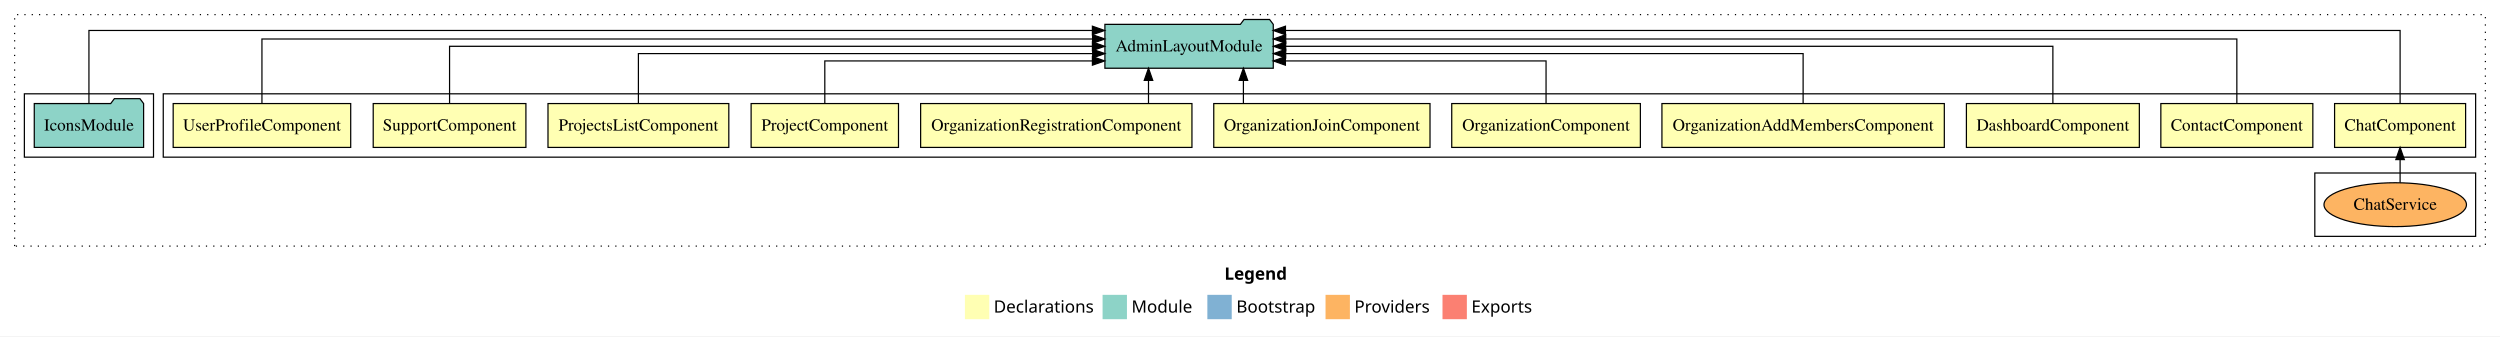
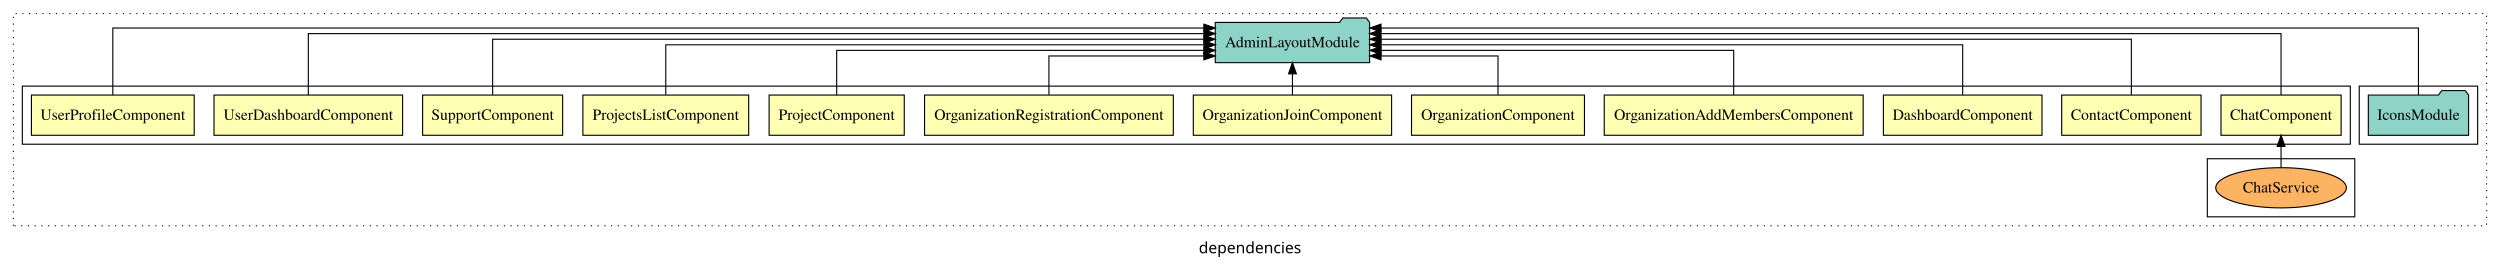
- <svg xmlns="http://www.w3.org/2000/svg" width="2052pt" height="276pt" viewBox="0.00 0.00 2052.00 276.00">
-   <g id="graph0" class="graph" transform="scale(1 1) rotate(0) translate(4 272)">
-     <polygon fill="#ffffff" stroke="transparent" points="-4,4 -4,-272 2048,-272 2048,4 -4,4" />
-     <text text-anchor="start" x="1001.009" y="-42.4" font-family="sans-serif" font-weight="bold" font-size="14.00" fill="#000000">Legend</text>
-     <polygon fill="#ffffb3" stroke="transparent" points="788,-10 788,-30 808,-30 808,-10 788,-10" />
-     <text text-anchor="start" x="811.629" y="-15.4" font-family="sans-serif" font-size="14.00" fill="#000000">  Declarations</text>
-     <polygon fill="#8dd3c7" stroke="transparent" points="901,-10 901,-30 921,-30 921,-10 901,-10" />
-     <text text-anchor="start" x="924.725" y="-15.4" font-family="sans-serif" font-size="14.00" fill="#000000">  Module</text>
-     <polygon fill="#80b1d3" stroke="transparent" points="987,-10 987,-30 1007,-30 1007,-10 987,-10" />
-     <text text-anchor="start" x="1010.781" y="-15.4" font-family="sans-serif" font-size="14.00" fill="#000000">  Bootstrap</text>
-     <polygon fill="#fdb462" stroke="transparent" points="1084,-10 1084,-30 1104,-30 1104,-10 1084,-10" />
-     <text text-anchor="start" x="1107.673" y="-15.4" font-family="sans-serif" font-size="14.00" fill="#000000">  Providers</text>
-     <polygon fill="#fb8072" stroke="transparent" points="1180,-10 1180,-30 1200,-30 1200,-10 1180,-10" />
-     <text text-anchor="start" x="1203.726" y="-15.4" font-family="sans-serif" font-size="14.00" fill="#000000">  Exports</text>
+ <svg xmlns="http://www.w3.org/2000/svg" width="2238pt" height="239pt" viewBox="0.00 0.00 2238.00 238.80">
+   <g id="graph0" class="graph" transform="scale(1 1) rotate(0) translate(4 234.8)">
+     <polygon fill="white" stroke="transparent" points="-4,4 -4,-234.8 2234,-234.8 2234,4 -4,4" />
+     <text text-anchor="middle" x="1115" y="-8.2" font-family="sans-serif" font-size="14.00">dependencies</text>
    <g id="clust1" class="cluster">
-       <polygon fill="none" stroke="#000000" stroke-dasharray="1,5" points="8,-70 8,-260 2036,-260 2036,-70 8,-70" />
+       <polygon fill="none" stroke="black" stroke-dasharray="1,5" points="8,-32.8 8,-222.8 2222,-222.8 2222,-32.8 8,-32.8" />
+     </g>
+     <g id="clust15" class="cluster">
+       <polygon fill="none" stroke="black" points="2108,-105.8 2108,-157.8 2214,-157.8 2214,-105.8 2108,-105.8" />
    </g>
    <g id="clust2" class="cluster">
-       <polygon fill="none" stroke="#000000" points="130,-143 130,-195 2028,-195 2028,-143 130,-143" />
+       <polygon fill="none" stroke="black" points="16,-105.8 16,-157.8 2100,-157.8 2100,-105.8 16,-105.8" />
    </g>
    <g id="clust3" class="cluster">
-       <polygon fill="none" stroke="#000000" points="1896,-78 1896,-130 2028,-130 2028,-78 1896,-78" />
-     </g>
-     <g id="clust14" class="cluster">
-       <polygon fill="none" stroke="#000000" points="16,-143 16,-195 122,-195 122,-143 16,-143" />
+       <polygon fill="none" stroke="black" points="1972,-40.8 1972,-92.8 2104,-92.8 2104,-40.8 1972,-40.8" />
    </g>
    <g id="node1" class="node">
-       <polygon fill="#ffffb3" stroke="#000000" points="2019.774,-187 1912.226,-187 1912.226,-151 2019.774,-151 2019.774,-187" />
-       <text text-anchor="middle" x="1966" y="-164.8" font-family="Times,serif" font-size="14.00" fill="#000000">ChatComponent</text>
+       <polygon fill="#ffffb3" stroke="black" points="2091.77,-149.8 1984.23,-149.8 1984.23,-113.8 2091.77,-113.8 2091.77,-149.8" />
+       <text text-anchor="middle" x="2038" y="-127.6" font-family="Times,serif" font-size="14.00">ChatComponent</text>
+     </g>
+     <g id="node13" class="node">
+       <polygon fill="#8dd3c7" stroke="black" points="1222.1,-214.8 1219.1,-218.8 1198.1,-218.8 1195.1,-214.8 1083.9,-214.8 1083.9,-178.8 1222.1,-178.8 1222.1,-214.8" />
+       <text text-anchor="middle" x="1153" y="-192.6" font-family="Times,serif" font-size="14.00">AdminLayoutModule</text>
+     </g>
+     <g id="edge1" class="edge">
+       <path fill="none" stroke="black" d="M2038,-149.84C2038,-171.46 2038,-204.8 2038,-204.8 2038,-204.8 1232.08,-204.8 1232.08,-204.8" />
+       <polygon fill="black" stroke="black" points="1232.08,-201.3 1222.08,-204.8 1232.08,-208.3 1232.08,-201.3" />
+     </g>
+     <g id="node2" class="node">
+       <polygon fill="#ffffb3" stroke="black" points="1966.38,-149.8 1841.62,-149.8 1841.62,-113.8 1966.38,-113.8 1966.38,-149.8" />
+       <text text-anchor="middle" x="1904" y="-127.6" font-family="Times,serif" font-size="14.00">ContactComponent</text>
+     </g>
+     <g id="edge3" class="edge">
+       <path fill="none" stroke="black" d="M1904,-150.02C1904,-170.17 1904,-199.8 1904,-199.8 1904,-199.8 1232.31,-199.8 1232.31,-199.8" />
+       <polygon fill="black" stroke="black" points="1232.31,-196.3 1222.31,-199.8 1232.31,-203.3 1232.31,-196.3" />
+     </g>
+     <g id="node3" class="node">
+       <polygon fill="#ffffb3" stroke="black" points="1823.98,-149.8 1682.02,-149.8 1682.02,-113.8 1823.98,-113.8 1823.98,-149.8" />
+       <text text-anchor="middle" x="1753" y="-127.6" font-family="Times,serif" font-size="14.00">DashboardComponent</text>
+     </g>
+     <g id="edge4" class="edge">
+       <path fill="none" stroke="black" d="M1753,-150.02C1753,-168.63 1753,-194.8 1753,-194.8 1753,-194.8 1232.12,-194.8 1232.12,-194.8" />
+       <polygon fill="black" stroke="black" points="1232.12,-191.3 1222.12,-194.8 1232.12,-198.3 1232.12,-191.3" />
+     </g>
+     <g id="node4" class="node">
+       <polygon fill="#ffffb3" stroke="black" points="1663.9,-149.8 1432.1,-149.8 1432.1,-113.8 1663.9,-113.8 1663.9,-149.8" />
+       <text text-anchor="middle" x="1548" y="-127.6" font-family="Times,serif" font-size="14.00">OrganizationAddMembersComponent</text>
+     </g>
+     <g id="edge5" class="edge">
+       <path fill="none" stroke="black" d="M1548,-149.83C1548,-166.86 1548,-189.8 1548,-189.8 1548,-189.8 1232.26,-189.8 1232.26,-189.8" />
+       <polygon fill="black" stroke="black" points="1232.26,-186.3 1222.26,-189.8 1232.26,-193.3 1232.26,-186.3" />
+     </g>
+     <g id="node5" class="node">
+       <polygon fill="#ffffb3" stroke="black" points="1414.41,-149.8 1259.59,-149.8 1259.59,-113.8 1414.41,-113.8 1414.41,-149.8" />
+       <text text-anchor="middle" x="1337" y="-127.6" font-family="Times,serif" font-size="14.00">OrganizationComponent</text>
+     </g>
+     <g id="edge6" class="edge">
+       <path fill="none" stroke="black" d="M1337,-150.04C1337,-165.37 1337,-184.8 1337,-184.8 1337,-184.8 1232.3,-184.8 1232.3,-184.8" />
+       <polygon fill="black" stroke="black" points="1232.3,-181.3 1222.3,-184.8 1232.3,-188.3 1232.3,-181.3" />
+     </g>
+     <g id="node6" class="node">
+       <polygon fill="#ffffb3" stroke="black" points="1241.75,-149.8 1064.25,-149.8 1064.25,-113.8 1241.75,-113.8 1241.75,-149.8" />
+       <text text-anchor="middle" x="1153" y="-127.6" font-family="Times,serif" font-size="14.00">OrganizationJoinComponent</text>
+     </g>
+     <g id="edge7" class="edge">
+       <path fill="none" stroke="black" d="M1153,-149.91C1153,-149.91 1153,-168.79 1153,-168.79" />
+       <polygon fill="black" stroke="black" points="1149.5,-168.79 1153,-178.79 1156.5,-168.79 1149.5,-168.79" />
+     </g>
+     <g id="node7" class="node">
+       <polygon fill="#ffffb3" stroke="black" points="1046.35,-149.8 823.65,-149.8 823.65,-113.8 1046.35,-113.8 1046.35,-149.8" />
+       <text text-anchor="middle" x="935" y="-127.6" font-family="Times,serif" font-size="14.00">OrganizationRegistrationComponent</text>
+     </g>
+     <g id="edge8" class="edge">
+       <path fill="none" stroke="black" d="M935,-150.04C935,-165.37 935,-184.8 935,-184.8 935,-184.8 1073.72,-184.8 1073.72,-184.8" />
+       <polygon fill="black" stroke="black" points="1073.72,-188.3 1083.72,-184.8 1073.72,-181.3 1073.72,-188.3" />
+     </g>
+     <g id="node8" class="node">
+       <polygon fill="#ffffb3" stroke="black" points="805.49,-149.8 684.51,-149.8 684.51,-113.8 805.49,-113.8 805.49,-149.8" />
+       <text text-anchor="middle" x="745" y="-127.6" font-family="Times,serif" font-size="14.00">ProjectComponent</text>
+     </g>
+     <g id="edge9" class="edge">
+       <path fill="none" stroke="black" d="M745,-149.83C745,-166.86 745,-189.8 745,-189.8 745,-189.8 1073.79,-189.8 1073.79,-189.8" />
+       <polygon fill="black" stroke="black" points="1073.79,-193.3 1083.79,-189.8 1073.79,-186.3 1073.79,-193.3" />
+     </g>
+     <g id="node9" class="node">
+       <polygon fill="#ffffb3" stroke="black" points="666.21,-149.8 517.79,-149.8 517.79,-113.8 666.21,-113.8 666.21,-149.8" />
+       <text text-anchor="middle" x="592" y="-127.6" font-family="Times,serif" font-size="14.00">ProjectsListComponent</text>
+     </g>
+     <g id="edge10" class="edge">
+       <path fill="none" stroke="black" d="M592,-150.02C592,-168.63 592,-194.8 592,-194.8 592,-194.8 1073.93,-194.8 1073.93,-194.8" />
+       <polygon fill="black" stroke="black" points="1073.93,-198.3 1083.93,-194.8 1073.93,-191.3 1073.93,-198.3" />
+     </g>
+     <g id="node10" class="node">
+       <polygon fill="#ffffb3" stroke="black" points="499.67,-149.8 374.33,-149.8 374.33,-113.8 499.67,-113.8 499.67,-149.8" />
+       <text text-anchor="middle" x="437" y="-127.6" font-family="Times,serif" font-size="14.00">SupportComponent</text>
+     </g>
+     <g id="edge11" class="edge">
+       <path fill="none" stroke="black" d="M437,-150.02C437,-170.17 437,-199.8 437,-199.8 437,-199.8 1073.7,-199.8 1073.7,-199.8" />
+       <polygon fill="black" stroke="black" points="1073.7,-203.3 1083.7,-199.8 1073.7,-196.3 1073.7,-203.3" />
+     </g>
+     <g id="node11" class="node">
+       <polygon fill="#ffffb3" stroke="black" points="356.41,-149.8 187.59,-149.8 187.59,-113.8 356.41,-113.8 356.41,-149.8" />
+       <text text-anchor="middle" x="272" y="-127.6" font-family="Times,serif" font-size="14.00">UserDashboardComponent</text>
+     </g>
+     <g id="edge12" class="edge">
+       <path fill="none" stroke="black" d="M272,-149.84C272,-171.46 272,-204.8 272,-204.8 272,-204.8 1073.87,-204.8 1073.87,-204.8" />
+       <polygon fill="black" stroke="black" points="1073.87,-208.3 1083.87,-204.8 1073.87,-201.3 1073.87,-208.3" />
    </g>
    <g id="node12" class="node">
-       <polygon fill="#8dd3c7" stroke="#000000" points="1041.095,-252 1038.095,-256 1017.095,-256 1014.095,-252 902.905,-252 902.905,-216 1041.095,-216 1041.095,-252" />
-       <text text-anchor="middle" x="972" y="-229.8" font-family="Times,serif" font-size="14.00" fill="#000000">AdminLayoutModule</text>
+       <polygon fill="#ffffb3" stroke="black" points="169.87,-149.8 24.13,-149.8 24.13,-113.8 169.87,-113.8 169.87,-149.8" />
+       <text text-anchor="middle" x="97" y="-127.6" font-family="Times,serif" font-size="14.00">UserProfileComponent</text>
    </g>
-     <g id="edge1" class="edge">
-       <path fill="none" stroke="#000000" d="M1966,-187.091C1966,-210.133 1966,-247 1966,-247 1966,-247 1051.107,-247 1051.107,-247" />
-       <polygon fill="#000000" stroke="#000000" points="1051.107,-243.5 1041.107,-247 1051.107,-250.5 1051.107,-243.5" />
+     <g id="edge13" class="edge">
+       <path fill="none" stroke="black" d="M97,-149.89C97,-172.93 97,-209.8 97,-209.8 97,-209.8 1073.71,-209.8 1073.71,-209.8" />
+       <polygon fill="black" stroke="black" points="1073.71,-213.3 1083.71,-209.8 1073.71,-206.3 1073.71,-213.3" />
    </g>
-     <g id="node2" class="node">
-       <polygon fill="#ffffb3" stroke="#000000" points="1894.38,-187 1769.62,-187 1769.62,-151 1894.38,-151 1894.38,-187" />
-       <text text-anchor="middle" x="1832" y="-164.8" font-family="Times,serif" font-size="14.00" fill="#000000">ContactComponent</text>
-     </g>
-     <g id="edge3" class="edge">
-       <path fill="none" stroke="#000000" d="M1832,-187.284C1832,-208.321 1832,-240 1832,-240 1832,-240 1051.286,-240 1051.286,-240" />
-       <polygon fill="#000000" stroke="#000000" points="1051.286,-236.5 1041.286,-240 1051.286,-243.5 1051.286,-236.5" />
-     </g>
-     <g id="node3" class="node">
-       <polygon fill="#ffffb3" stroke="#000000" points="1751.973,-187 1610.027,-187 1610.027,-151 1751.973,-151 1751.973,-187" />
-       <text text-anchor="middle" x="1681" y="-164.8" font-family="Times,serif" font-size="14.00" fill="#000000">DashboardComponent</text>
-     </g>
-     <g id="edge4" class="edge">
-       <path fill="none" stroke="#000000" d="M1681,-187.106C1681,-206.339 1681,-234 1681,-234 1681,-234 1051.273,-234 1051.273,-234" />
-       <polygon fill="#000000" stroke="#000000" points="1051.273,-230.5 1041.273,-234 1051.273,-237.5 1051.273,-230.5" />
-     </g>
-     <g id="node4" class="node">
-       <polygon fill="#ffffb3" stroke="#000000" points="1591.892,-187 1360.108,-187 1360.108,-151 1591.892,-151 1591.892,-187" />
-       <text text-anchor="middle" x="1476" y="-164.8" font-family="Times,serif" font-size="14.00" fill="#000000">OrganizationAddMembersComponent</text>
-     </g>
-     <g id="edge5" class="edge">
-       <path fill="none" stroke="#000000" d="M1476,-187.023C1476,-204.373 1476,-228 1476,-228 1476,-228 1051.286,-228 1051.286,-228" />
-       <polygon fill="#000000" stroke="#000000" points="1051.286,-224.5 1041.286,-228 1051.286,-231.5 1051.286,-224.5" />
-     </g>
-     <g id="node5" class="node">
-       <polygon fill="#ffffb3" stroke="#000000" points="1342.416,-187 1187.584,-187 1187.584,-151 1342.416,-151 1342.416,-187" />
-       <text text-anchor="middle" x="1265" y="-164.8" font-family="Times,serif" font-size="14.00" fill="#000000">OrganizationComponent</text>
-     </g>
-     <g id="edge6" class="edge">
-       <path fill="none" stroke="#000000" d="M1265,-187.24C1265,-202.571 1265,-222 1265,-222 1265,-222 1051.066,-222 1051.066,-222" />
-       <polygon fill="#000000" stroke="#000000" points="1051.066,-218.5 1041.066,-222 1051.066,-225.5 1051.066,-218.5" />
-     </g>
-     <g id="node6" class="node">
-       <polygon fill="#ffffb3" stroke="#000000" points="1169.751,-187 992.249,-187 992.249,-151 1169.751,-151 1169.751,-187" />
-       <text text-anchor="middle" x="1081" y="-164.8" font-family="Times,serif" font-size="14.00" fill="#000000">OrganizationJoinComponent</text>
-     </g>
-     <g id="edge7" class="edge">
-       <path fill="none" stroke="#000000" d="M1016.586,-187.106C1016.586,-187.106 1016.586,-205.991 1016.586,-205.991" />
-       <polygon fill="#000000" stroke="#000000" points="1013.086,-205.991 1016.586,-215.991 1020.086,-205.991 1013.086,-205.991" />
-     </g>
-     <g id="node7" class="node">
-       <polygon fill="#ffffb3" stroke="#000000" points="974.349,-187 751.651,-187 751.651,-151 974.349,-151 974.349,-187" />
-       <text text-anchor="middle" x="863" y="-164.8" font-family="Times,serif" font-size="14.00" fill="#000000">OrganizationRegistrationComponent</text>
-     </g>
-     <g id="edge8" class="edge">
-       <path fill="none" stroke="#000000" d="M938.688,-187.106C938.688,-187.106 938.688,-205.991 938.688,-205.991" />
-       <polygon fill="#000000" stroke="#000000" points="935.188,-205.991 938.688,-215.991 942.188,-205.991 935.188,-205.991" />
-     </g>
-     <g id="node8" class="node">
-       <polygon fill="#ffffb3" stroke="#000000" points="733.486,-187 612.514,-187 612.514,-151 733.486,-151 733.486,-187" />
-       <text text-anchor="middle" x="673" y="-164.8" font-family="Times,serif" font-size="14.00" fill="#000000">ProjectComponent</text>
-     </g>
-     <g id="edge9" class="edge">
-       <path fill="none" stroke="#000000" d="M673,-187.24C673,-202.571 673,-222 673,-222 673,-222 892.652,-222 892.652,-222" />
-       <polygon fill="#000000" stroke="#000000" points="892.652,-225.5 902.652,-222 892.652,-218.5 892.652,-225.5" />
-     </g>
-     <g id="node9" class="node">
-       <polygon fill="#ffffb3" stroke="#000000" points="594.209,-187 445.791,-187 445.791,-151 594.209,-151 594.209,-187" />
-       <text text-anchor="middle" x="520" y="-164.8" font-family="Times,serif" font-size="14.00" fill="#000000">ProjectsListComponent</text>
-     </g>
-     <g id="edge10" class="edge">
-       <path fill="none" stroke="#000000" d="M520,-187.023C520,-204.373 520,-228 520,-228 520,-228 892.859,-228 892.859,-228" />
-       <polygon fill="#000000" stroke="#000000" points="892.859,-231.5 902.859,-228 892.859,-224.5 892.859,-231.5" />
-     </g>
-     <g id="node10" class="node">
-       <polygon fill="#ffffb3" stroke="#000000" points="427.667,-187 302.333,-187 302.333,-151 427.667,-151 427.667,-187" />
-       <text text-anchor="middle" x="365" y="-164.8" font-family="Times,serif" font-size="14.00" fill="#000000">SupportComponent</text>
-     </g>
-     <g id="edge11" class="edge">
-       <path fill="none" stroke="#000000" d="M365,-187.106C365,-206.339 365,-234 365,-234 365,-234 892.665,-234 892.665,-234" />
-       <polygon fill="#000000" stroke="#000000" points="892.665,-237.5 902.665,-234 892.665,-230.5 892.665,-237.5" />
-     </g>
-     <g id="node11" class="node">
-       <polygon fill="#ffffb3" stroke="#000000" points="283.858,-187 138.142,-187 138.142,-151 283.858,-151 283.858,-187" />
-       <text text-anchor="middle" x="211" y="-164.8" font-family="Times,serif" font-size="14.00" fill="#000000">UserProfileComponent</text>
-     </g>
-     <g id="edge12" class="edge">
-       <path fill="none" stroke="#000000" d="M211,-187.284C211,-208.321 211,-240 211,-240 211,-240 892.787,-240 892.787,-240" />
-       <polygon fill="#000000" stroke="#000000" points="892.787,-243.5 902.787,-240 892.787,-236.5 892.787,-243.5" />
-     </g>
-     <g id="node13" class="node">
-       <ellipse fill="#fdb462" stroke="#000000" cx="1962" cy="-104" rx="58.463" ry="18" />
-       <text text-anchor="middle" x="1962" y="-99.8" font-family="Times,serif" font-size="14.00" fill="#000000">ChatService</text>
+     <g id="node14" class="node">
+       <ellipse fill="#fdb462" stroke="black" cx="2038" cy="-66.8" rx="58.46" ry="18" />
+       <text text-anchor="middle" x="2038" y="-62.6" font-family="Times,serif" font-size="14.00">ChatService</text>
    </g>
    <g id="edge2" class="edge">
-       <path fill="none" stroke="#000000" d="M1966,-122.106C1966,-122.106 1966,-140.991 1966,-140.991" />
-       <polygon fill="#000000" stroke="#000000" points="1962.5,-140.991 1966,-150.991 1969.5,-140.991 1962.5,-140.991" />
+       <path fill="none" stroke="black" d="M2038,-84.91C2038,-84.91 2038,-103.79 2038,-103.79" />
+       <polygon fill="black" stroke="black" points="2034.5,-103.79 2038,-113.79 2041.5,-103.79 2034.5,-103.79" />
    </g>
-     <g id="node14" class="node">
-       <polygon fill="#8dd3c7" stroke="#000000" points="113.87,-187 110.87,-191 89.87,-191 86.87,-187 24.13,-187 24.13,-151 113.87,-151 113.87,-187" />
-       <text text-anchor="middle" x="69" y="-164.8" font-family="Times,serif" font-size="14.00" fill="#000000">IconsModule</text>
+     <g id="node15" class="node">
+       <polygon fill="#8dd3c7" stroke="black" points="2205.88,-149.8 2202.88,-153.8 2181.88,-153.8 2178.88,-149.8 2116.12,-149.8 2116.12,-113.8 2205.88,-113.8 2205.88,-149.8" />
+       <text text-anchor="middle" x="2161" y="-127.6" font-family="Times,serif" font-size="14.00">IconsModule</text>
    </g>
-     <g id="edge13" class="edge">
-       <path fill="none" stroke="#000000" d="M69,-187.091C69,-210.133 69,-247 69,-247 69,-247 892.643,-247 892.643,-247" />
-       <polygon fill="#000000" stroke="#000000" points="892.643,-250.5 902.643,-247 892.643,-243.5 892.643,-250.5" />
+     <g id="edge14" class="edge">
+       <path fill="none" stroke="black" d="M2161,-149.89C2161,-172.93 2161,-209.8 2161,-209.8 2161,-209.8 1232.28,-209.8 1232.28,-209.8" />
+       <polygon fill="black" stroke="black" points="1232.28,-206.3 1222.28,-209.8 1232.28,-213.3 1232.28,-206.3" />
    </g>
  </g>
</svg>
